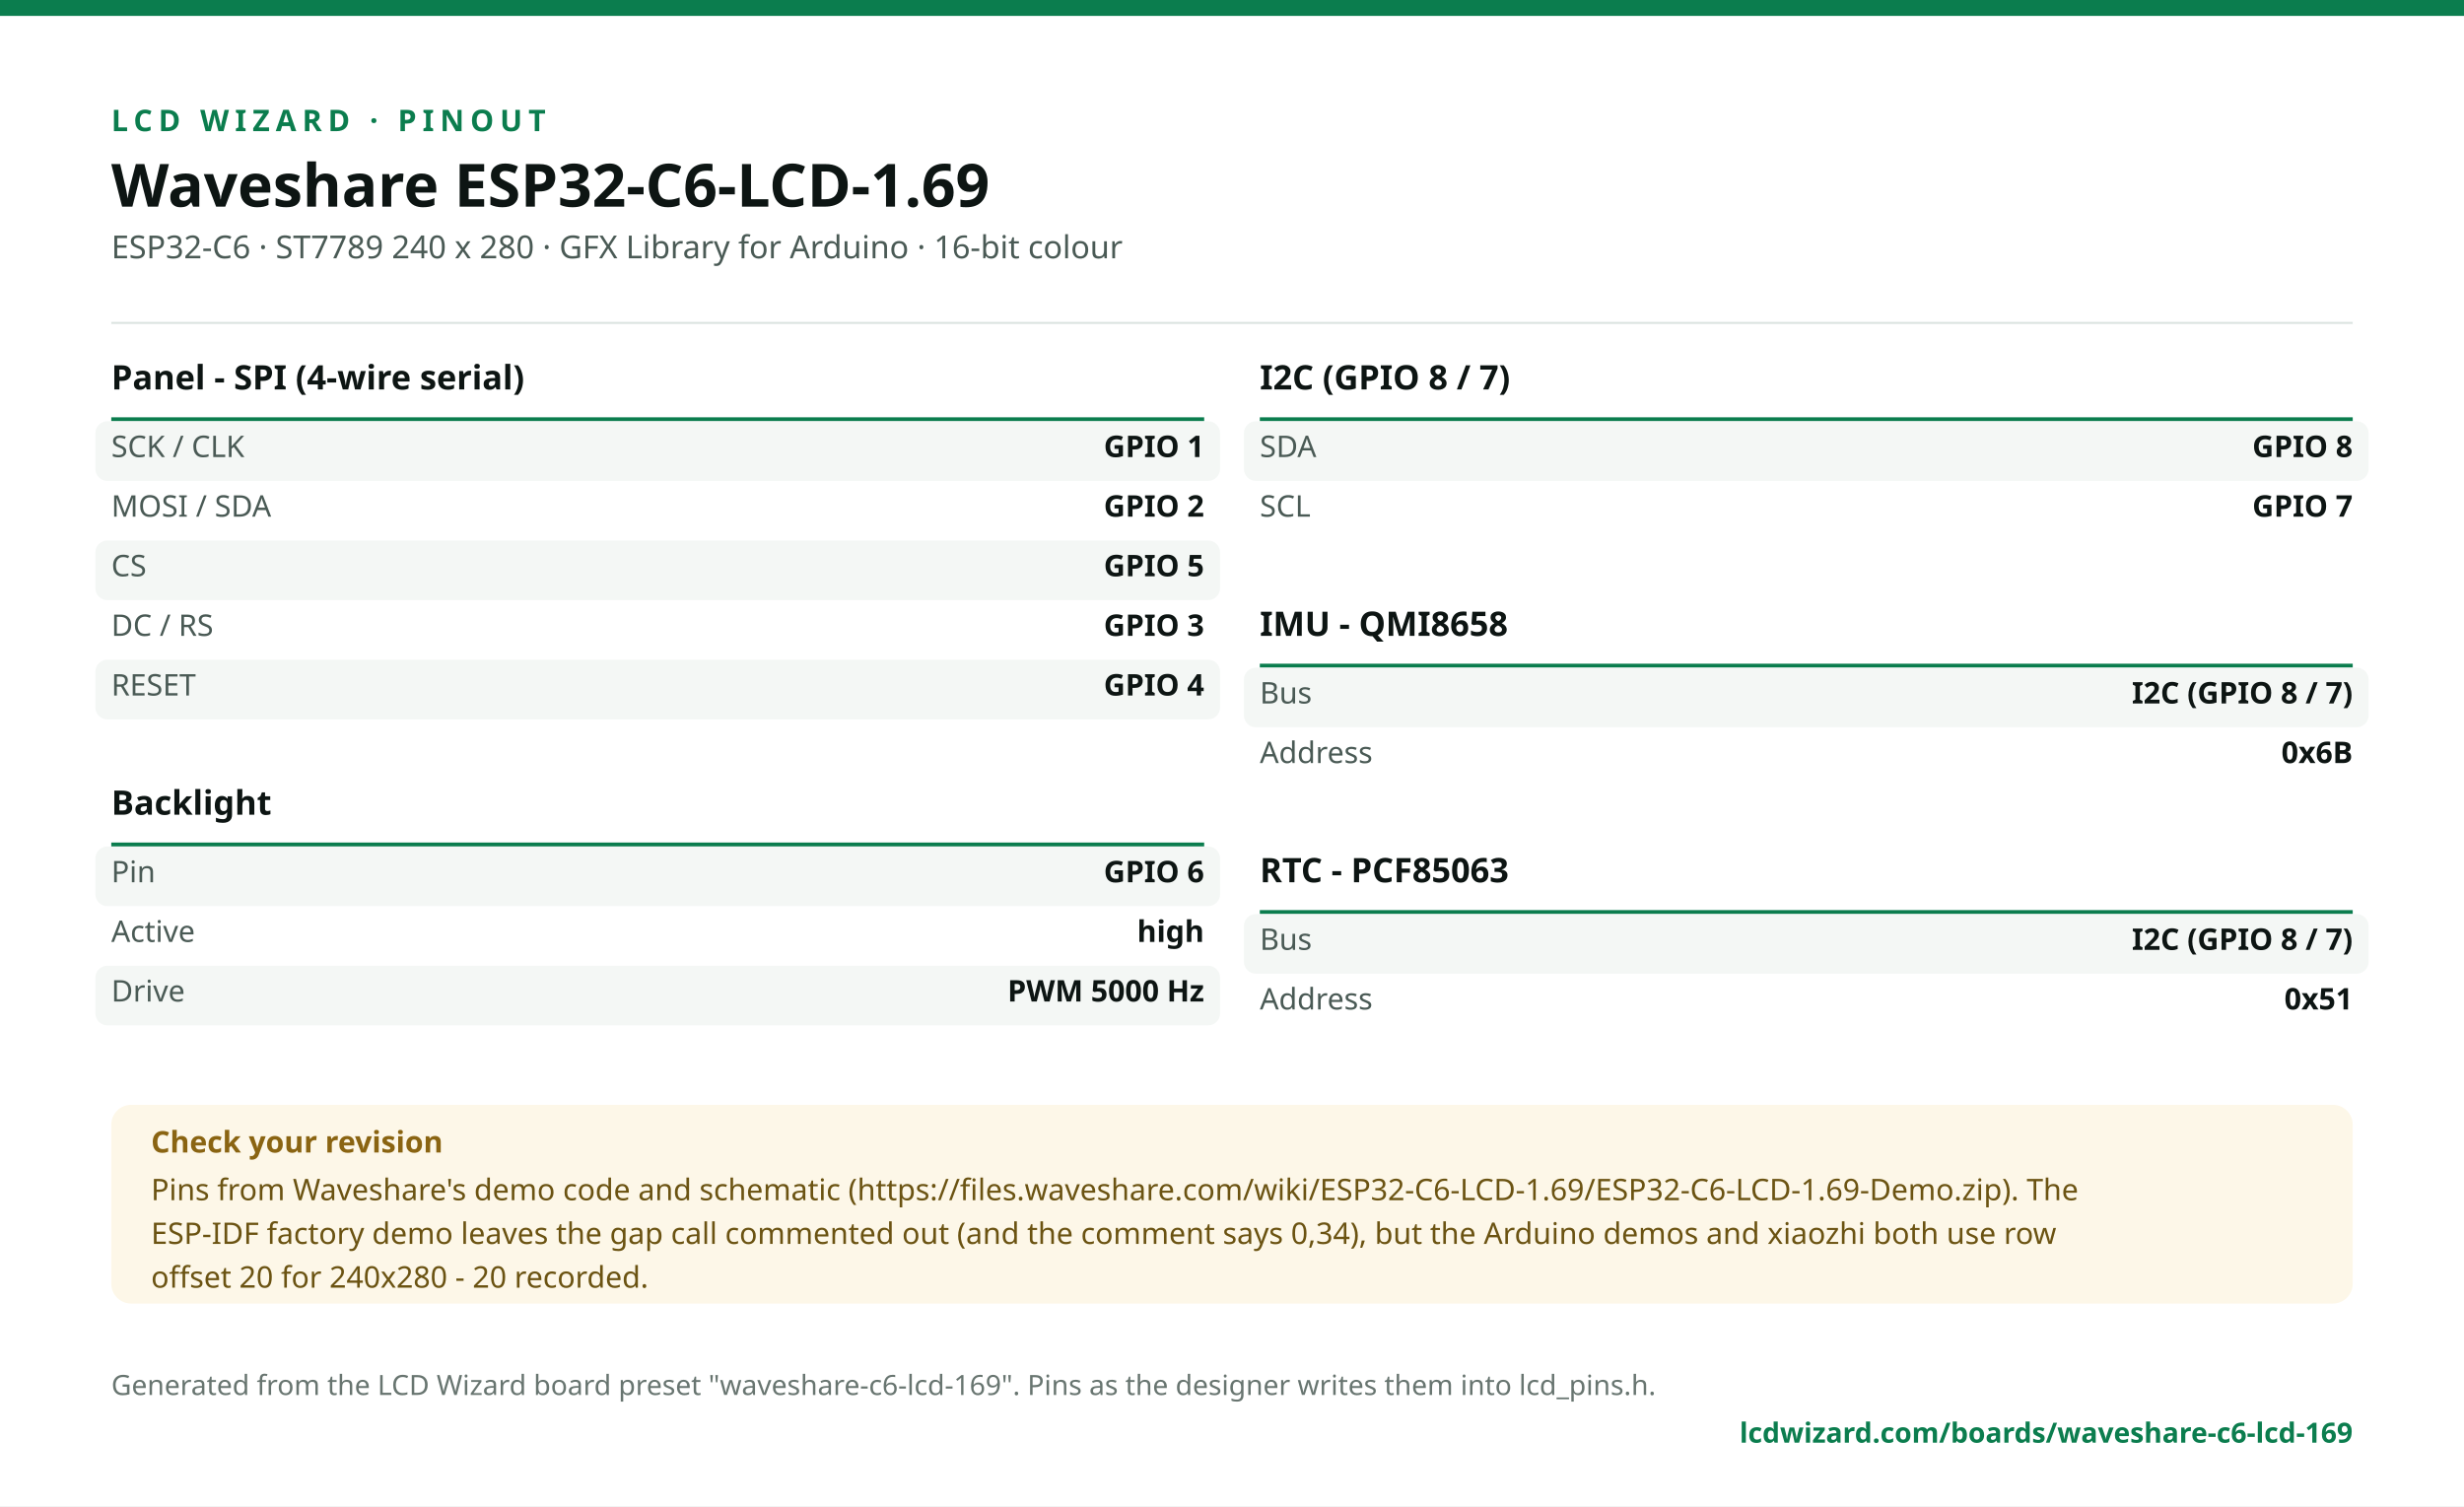
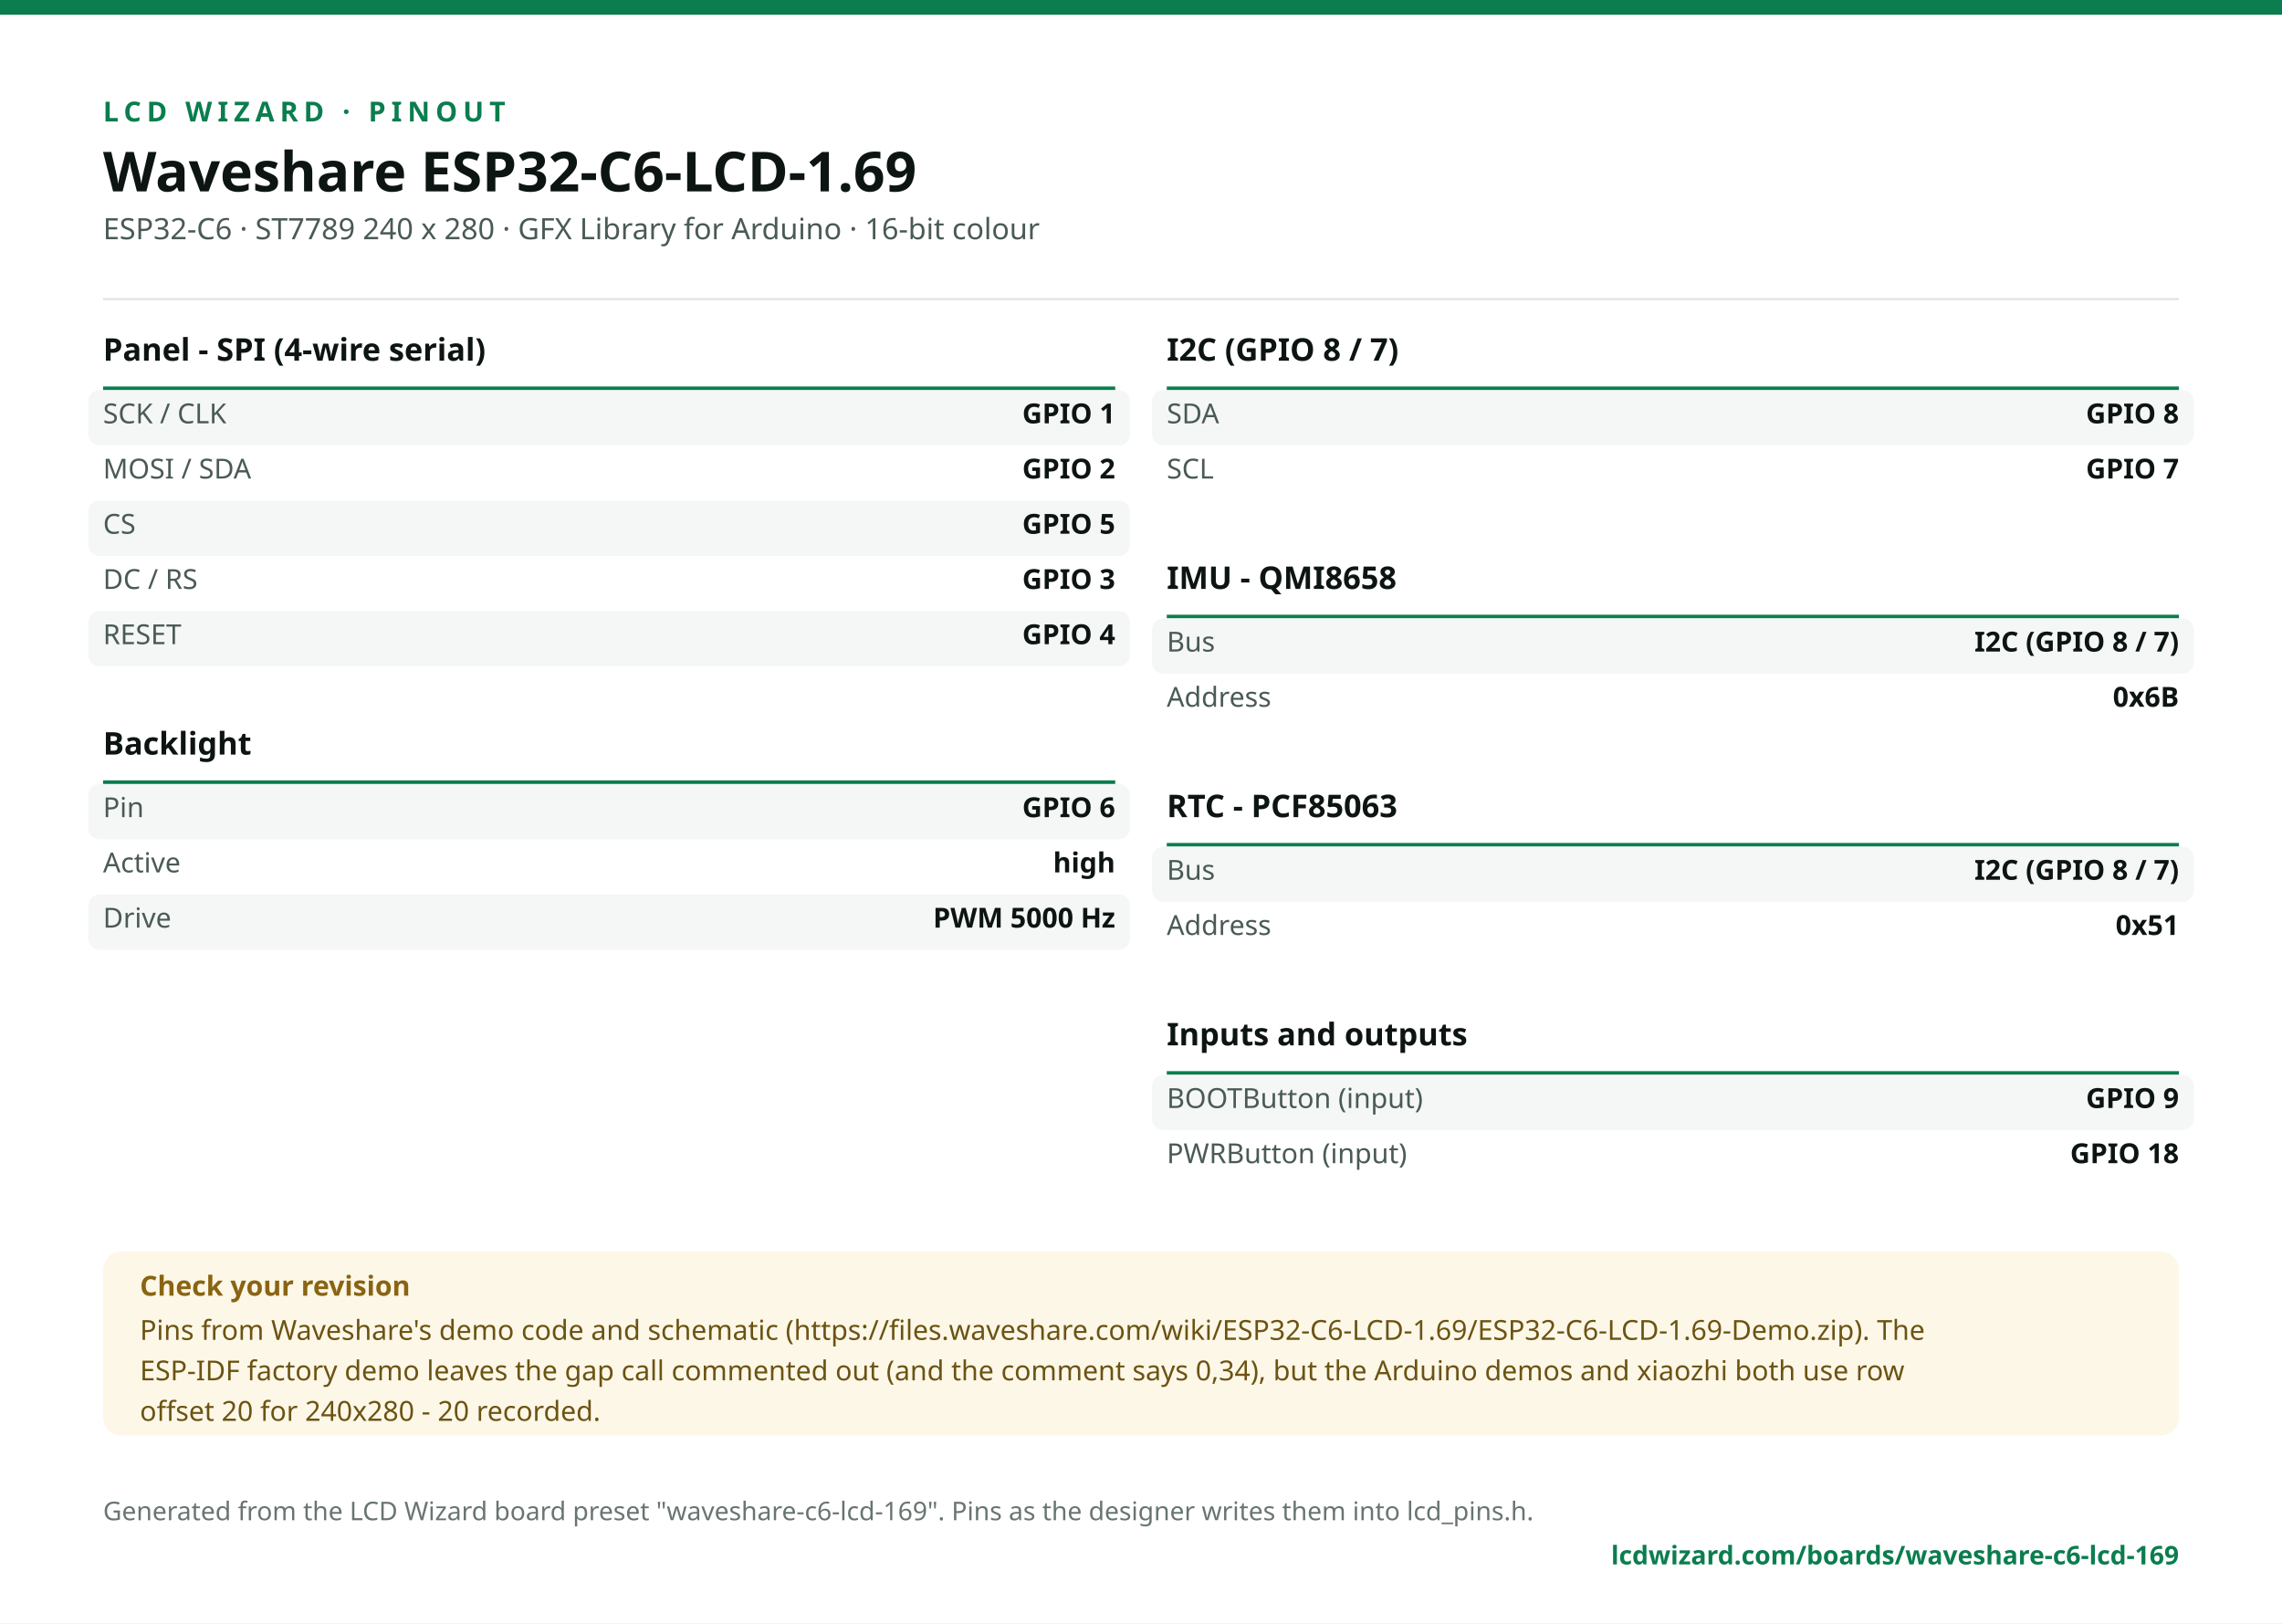
- <svg xmlns="http://www.w3.org/2000/svg" width="1240" height="758" viewBox="0 0 1240 758">
-   <rect width="1240" height="758" fill="#ffffff" />
+ <svg xmlns="http://www.w3.org/2000/svg" width="1240" height="882" viewBox="0 0 1240 882">
+   <rect width="1240" height="882" fill="#ffffff" />
  <rect x="0" y="0" width="1240" height="8" fill="#0b7d4e" />
  <text x="56" y="66" font-family="Montserrat" font-weight="700" font-size="15" letter-spacing="3" fill="#0b7d4e">LCD WIZARD  ·  PINOUT</text>
  <text x="56" y="104" font-family="Montserrat" font-weight="700" font-size="30" fill="#0d1513">Waveshare ESP32-C6-LCD-1.69</text>
  <text x="56" y="130" font-family="Montserrat" font-weight="500" font-size="16" fill="#4a5a55">ESP32-C6   ·   ST7789 240 x 280   ·   GFX Library for Arduino   ·   16-bit colour</text>
  <rect x="56" y="162" width="1128" height="1" fill="#dbe3df" />
  <text x="56" y="196" font-family="Montserrat" font-weight="700" font-size="17" fill="#0d1513">Panel - SPI (4-wire serial)</text>
  <rect x="56" y="210" width="550" height="2" fill="#0b7d4e" />
  <rect x="48" y="212" width="566" height="30" rx="6" fill="#f4f7f5" />
  <text x="56" y="230" font-family="Montserrat" font-weight="500" font-size="15" fill="#4a5a55">SCK / CLK</text>
  <text x="606" text-anchor="end" y="230" font-family="Montserrat" font-weight="700" font-size="15" fill="#0d1513">GPIO 1</text>
  <text x="56" y="260" font-family="Montserrat" font-weight="500" font-size="15" fill="#4a5a55">MOSI / SDA</text>
  <text x="606" text-anchor="end" y="260" font-family="Montserrat" font-weight="700" font-size="15" fill="#0d1513">GPIO 2</text>
  <rect x="48" y="272" width="566" height="30" rx="6" fill="#f4f7f5" />
  <text x="56" y="290" font-family="Montserrat" font-weight="500" font-size="15" fill="#4a5a55">CS</text>
  <text x="606" text-anchor="end" y="290" font-family="Montserrat" font-weight="700" font-size="15" fill="#0d1513">GPIO 5</text>
  <text x="56" y="320" font-family="Montserrat" font-weight="500" font-size="15" fill="#4a5a55">DC / RS</text>
  <text x="606" text-anchor="end" y="320" font-family="Montserrat" font-weight="700" font-size="15" fill="#0d1513">GPIO 3</text>
  <rect x="48" y="332" width="566" height="30" rx="6" fill="#f4f7f5" />
  <text x="56" y="350" font-family="Montserrat" font-weight="500" font-size="15" fill="#4a5a55">RESET</text>
  <text x="606" text-anchor="end" y="350" font-family="Montserrat" font-weight="700" font-size="15" fill="#0d1513">GPIO 4</text>
  <text x="56" y="410" font-family="Montserrat" font-weight="700" font-size="17" fill="#0d1513">Backlight</text>
  <rect x="56" y="424" width="550" height="2" fill="#0b7d4e" />
  <rect x="48" y="426" width="566" height="30" rx="6" fill="#f4f7f5" />
  <text x="56" y="444" font-family="Montserrat" font-weight="500" font-size="15" fill="#4a5a55">Pin</text>
  <text x="606" text-anchor="end" y="444" font-family="Montserrat" font-weight="700" font-size="15" fill="#0d1513">GPIO 6</text>
  <text x="56" y="474" font-family="Montserrat" font-weight="500" font-size="15" fill="#4a5a55">Active</text>
  <text x="606" text-anchor="end" y="474" font-family="Montserrat" font-weight="700" font-size="15" fill="#0d1513">high</text>
  <rect x="48" y="486" width="566" height="30" rx="6" fill="#f4f7f5" />
  <text x="56" y="504" font-family="Montserrat" font-weight="500" font-size="15" fill="#4a5a55">Drive</text>
  <text x="606" text-anchor="end" y="504" font-family="Montserrat" font-weight="700" font-size="15" fill="#0d1513">PWM 5000 Hz</text>
  <text x="634" y="196" font-family="Montserrat" font-weight="700" font-size="17" fill="#0d1513">I2C (GPIO 8 / 7)</text>
  <rect x="634" y="210" width="550" height="2" fill="#0b7d4e" />
  <rect x="626" y="212" width="566" height="30" rx="6" fill="#f4f7f5" />
  <text x="634" y="230" font-family="Montserrat" font-weight="500" font-size="15" fill="#4a5a55">SDA</text>
  <text x="1184" text-anchor="end" y="230" font-family="Montserrat" font-weight="700" font-size="15" fill="#0d1513">GPIO 8</text>
  <text x="634" y="260" font-family="Montserrat" font-weight="500" font-size="15" fill="#4a5a55">SCL</text>
  <text x="1184" text-anchor="end" y="260" font-family="Montserrat" font-weight="700" font-size="15" fill="#0d1513">GPIO 7</text>
  <text x="634" y="320" font-family="Montserrat" font-weight="700" font-size="17" fill="#0d1513">IMU - QMI8658</text>
  <rect x="634" y="334" width="550" height="2" fill="#0b7d4e" />
  <rect x="626" y="336" width="566" height="30" rx="6" fill="#f4f7f5" />
  <text x="634" y="354" font-family="Montserrat" font-weight="500" font-size="15" fill="#4a5a55">Bus</text>
  <text x="1184" text-anchor="end" y="354" font-family="Montserrat" font-weight="700" font-size="15" fill="#0d1513">I2C (GPIO 8 / 7)</text>
  <text x="634" y="384" font-family="Montserrat" font-weight="500" font-size="15" fill="#4a5a55">Address</text>
  <text x="1184" text-anchor="end" y="384" font-family="Montserrat" font-weight="700" font-size="15" fill="#0d1513">0x6B</text>
  <text x="634" y="444" font-family="Montserrat" font-weight="700" font-size="17" fill="#0d1513">RTC - PCF85063</text>
  <rect x="634" y="458" width="550" height="2" fill="#0b7d4e" />
  <rect x="626" y="460" width="566" height="30" rx="6" fill="#f4f7f5" />
  <text x="634" y="478" font-family="Montserrat" font-weight="500" font-size="15" fill="#4a5a55">Bus</text>
  <text x="1184" text-anchor="end" y="478" font-family="Montserrat" font-weight="700" font-size="15" fill="#0d1513">I2C (GPIO 8 / 7)</text>
  <text x="634" y="508" font-family="Montserrat" font-weight="500" font-size="15" fill="#4a5a55">Address</text>
  <text x="1184" text-anchor="end" y="508" font-family="Montserrat" font-weight="700" font-size="15" fill="#0d1513">0x51</text>
-   <rect x="56" y="556" width="1128" height="100" rx="10" fill="#fdf7e8" />
-   <text x="76" y="580" font-family="Montserrat" font-weight="700" font-size="15" fill="#8a6412">Check your revision</text>
-   <text x="76" y="604" font-family="Montserrat" font-weight="500" font-size="15" fill="#6b5312">Pins from Waveshare's demo code and schematic (https://files.waveshare.com/wiki/ESP32-C6-LCD-1.69/ESP32-C6-LCD-1.69-Demo.zip). The</text>
-   <text x="76" y="626" font-family="Montserrat" font-weight="500" font-size="15" fill="#6b5312">ESP-IDF factory demo leaves the gap call commented out (and the comment says 0,34), but the Arduino demos and xiaozhi both use row</text>
-   <text x="76" y="648" font-family="Montserrat" font-weight="500" font-size="15" fill="#6b5312">offset 20 for 240x280 - 20 recorded.</text>
-   <text x="56" y="702" font-family="Montserrat" font-weight="500" font-size="14" fill="#687570">Generated from the LCD Wizard board preset "waveshare-c6-lcd-169". Pins as the designer writes them into lcd_pins.h.</text>
-   <text x="1184" text-anchor="end" y="726" font-family="Montserrat" font-weight="700" font-size="14" fill="#0b7d4e">lcdwizard.com/boards/waveshare-c6-lcd-169</text>
+   <text x="634" y="568" font-family="Montserrat" font-weight="700" font-size="17" fill="#0d1513">Inputs and outputs</text>
+   <rect x="634" y="582" width="550" height="2" fill="#0b7d4e" />
+   <rect x="626" y="584" width="566" height="30" rx="6" fill="#f4f7f5" />
+   <text x="634" y="602" font-family="Montserrat" font-weight="500" font-size="15" fill="#4a5a55">BOOTButton (input)</text>
+   <text x="1184" text-anchor="end" y="602" font-family="Montserrat" font-weight="700" font-size="15" fill="#0d1513">GPIO 9</text>
+   <text x="634" y="632" font-family="Montserrat" font-weight="500" font-size="15" fill="#4a5a55">PWRButton (input)</text>
+   <text x="1184" text-anchor="end" y="632" font-family="Montserrat" font-weight="700" font-size="15" fill="#0d1513">GPIO 18</text>
+   <rect x="56" y="680" width="1128" height="100" rx="10" fill="#fdf7e8" />
+   <text x="76" y="704" font-family="Montserrat" font-weight="700" font-size="15" fill="#8a6412">Check your revision</text>
+   <text x="76" y="728" font-family="Montserrat" font-weight="500" font-size="15" fill="#6b5312">Pins from Waveshare's demo code and schematic (https://files.waveshare.com/wiki/ESP32-C6-LCD-1.69/ESP32-C6-LCD-1.69-Demo.zip). The</text>
+   <text x="76" y="750" font-family="Montserrat" font-weight="500" font-size="15" fill="#6b5312">ESP-IDF factory demo leaves the gap call commented out (and the comment says 0,34), but the Arduino demos and xiaozhi both use row</text>
+   <text x="76" y="772" font-family="Montserrat" font-weight="500" font-size="15" fill="#6b5312">offset 20 for 240x280 - 20 recorded.</text>
+   <text x="56" y="826" font-family="Montserrat" font-weight="500" font-size="14" fill="#687570">Generated from the LCD Wizard board preset "waveshare-c6-lcd-169". Pins as the designer writes them into lcd_pins.h.</text>
+   <text x="1184" text-anchor="end" y="850" font-family="Montserrat" font-weight="700" font-size="14" fill="#0b7d4e">lcdwizard.com/boards/waveshare-c6-lcd-169</text>
</svg>
